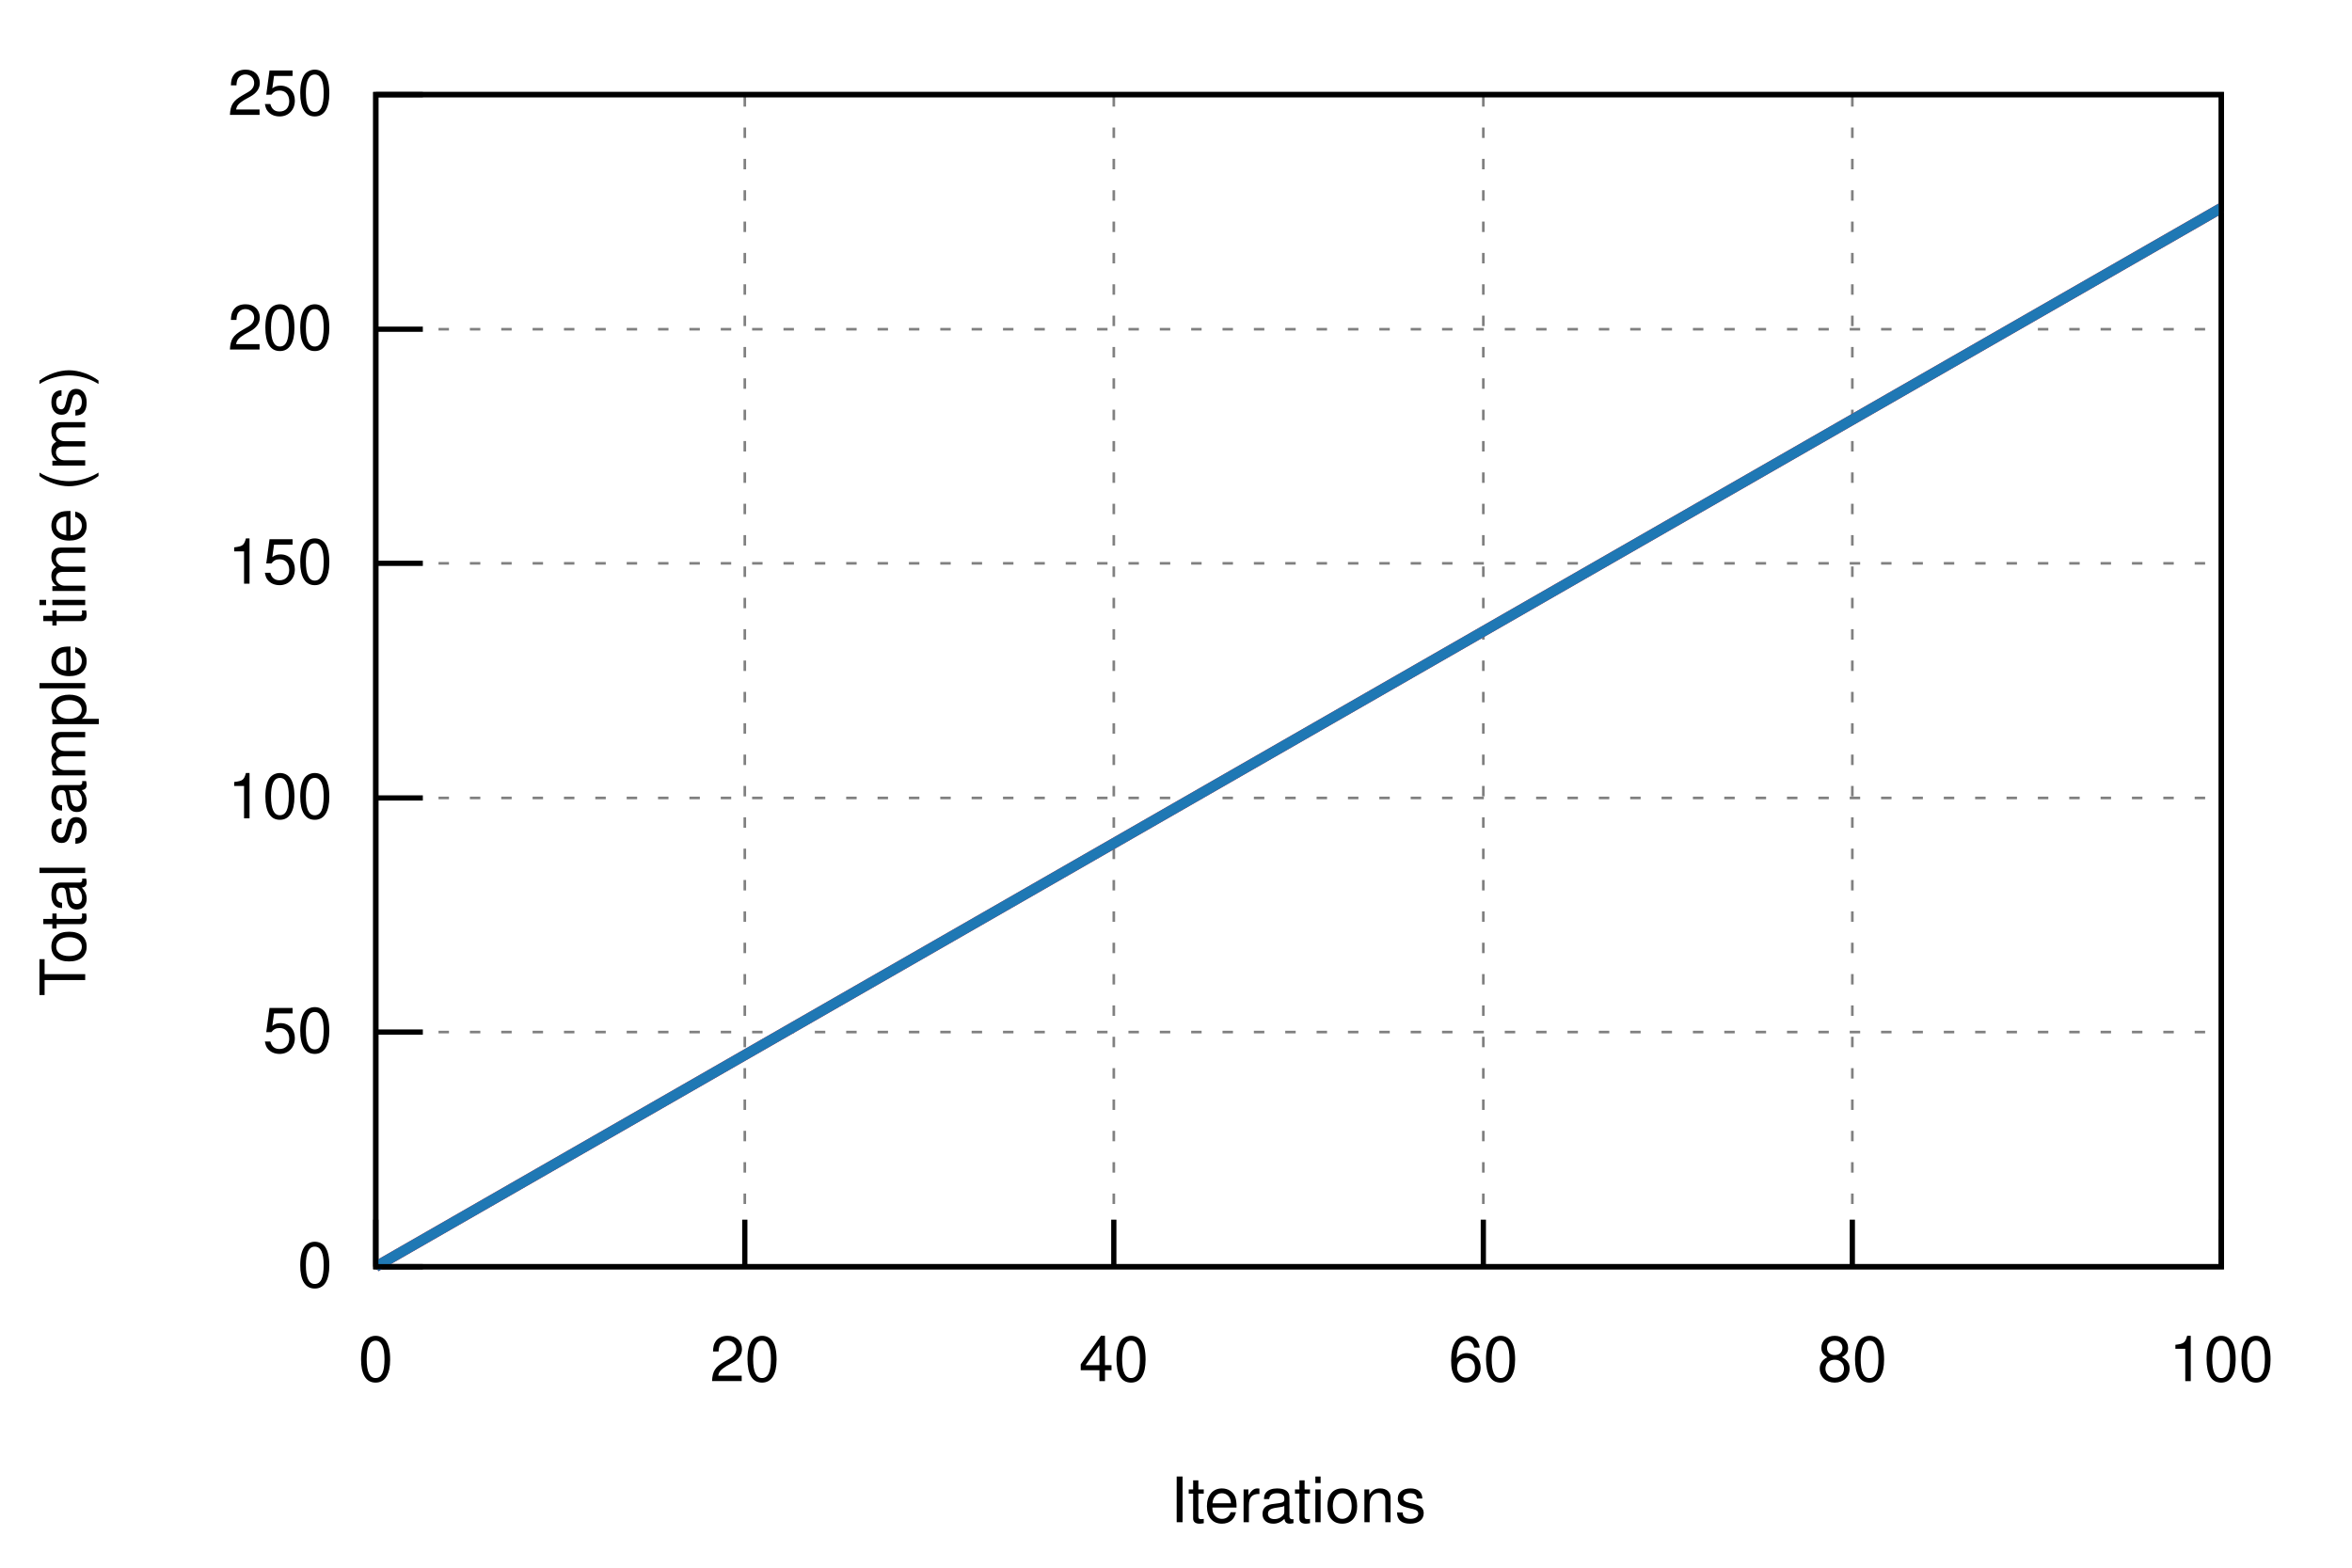
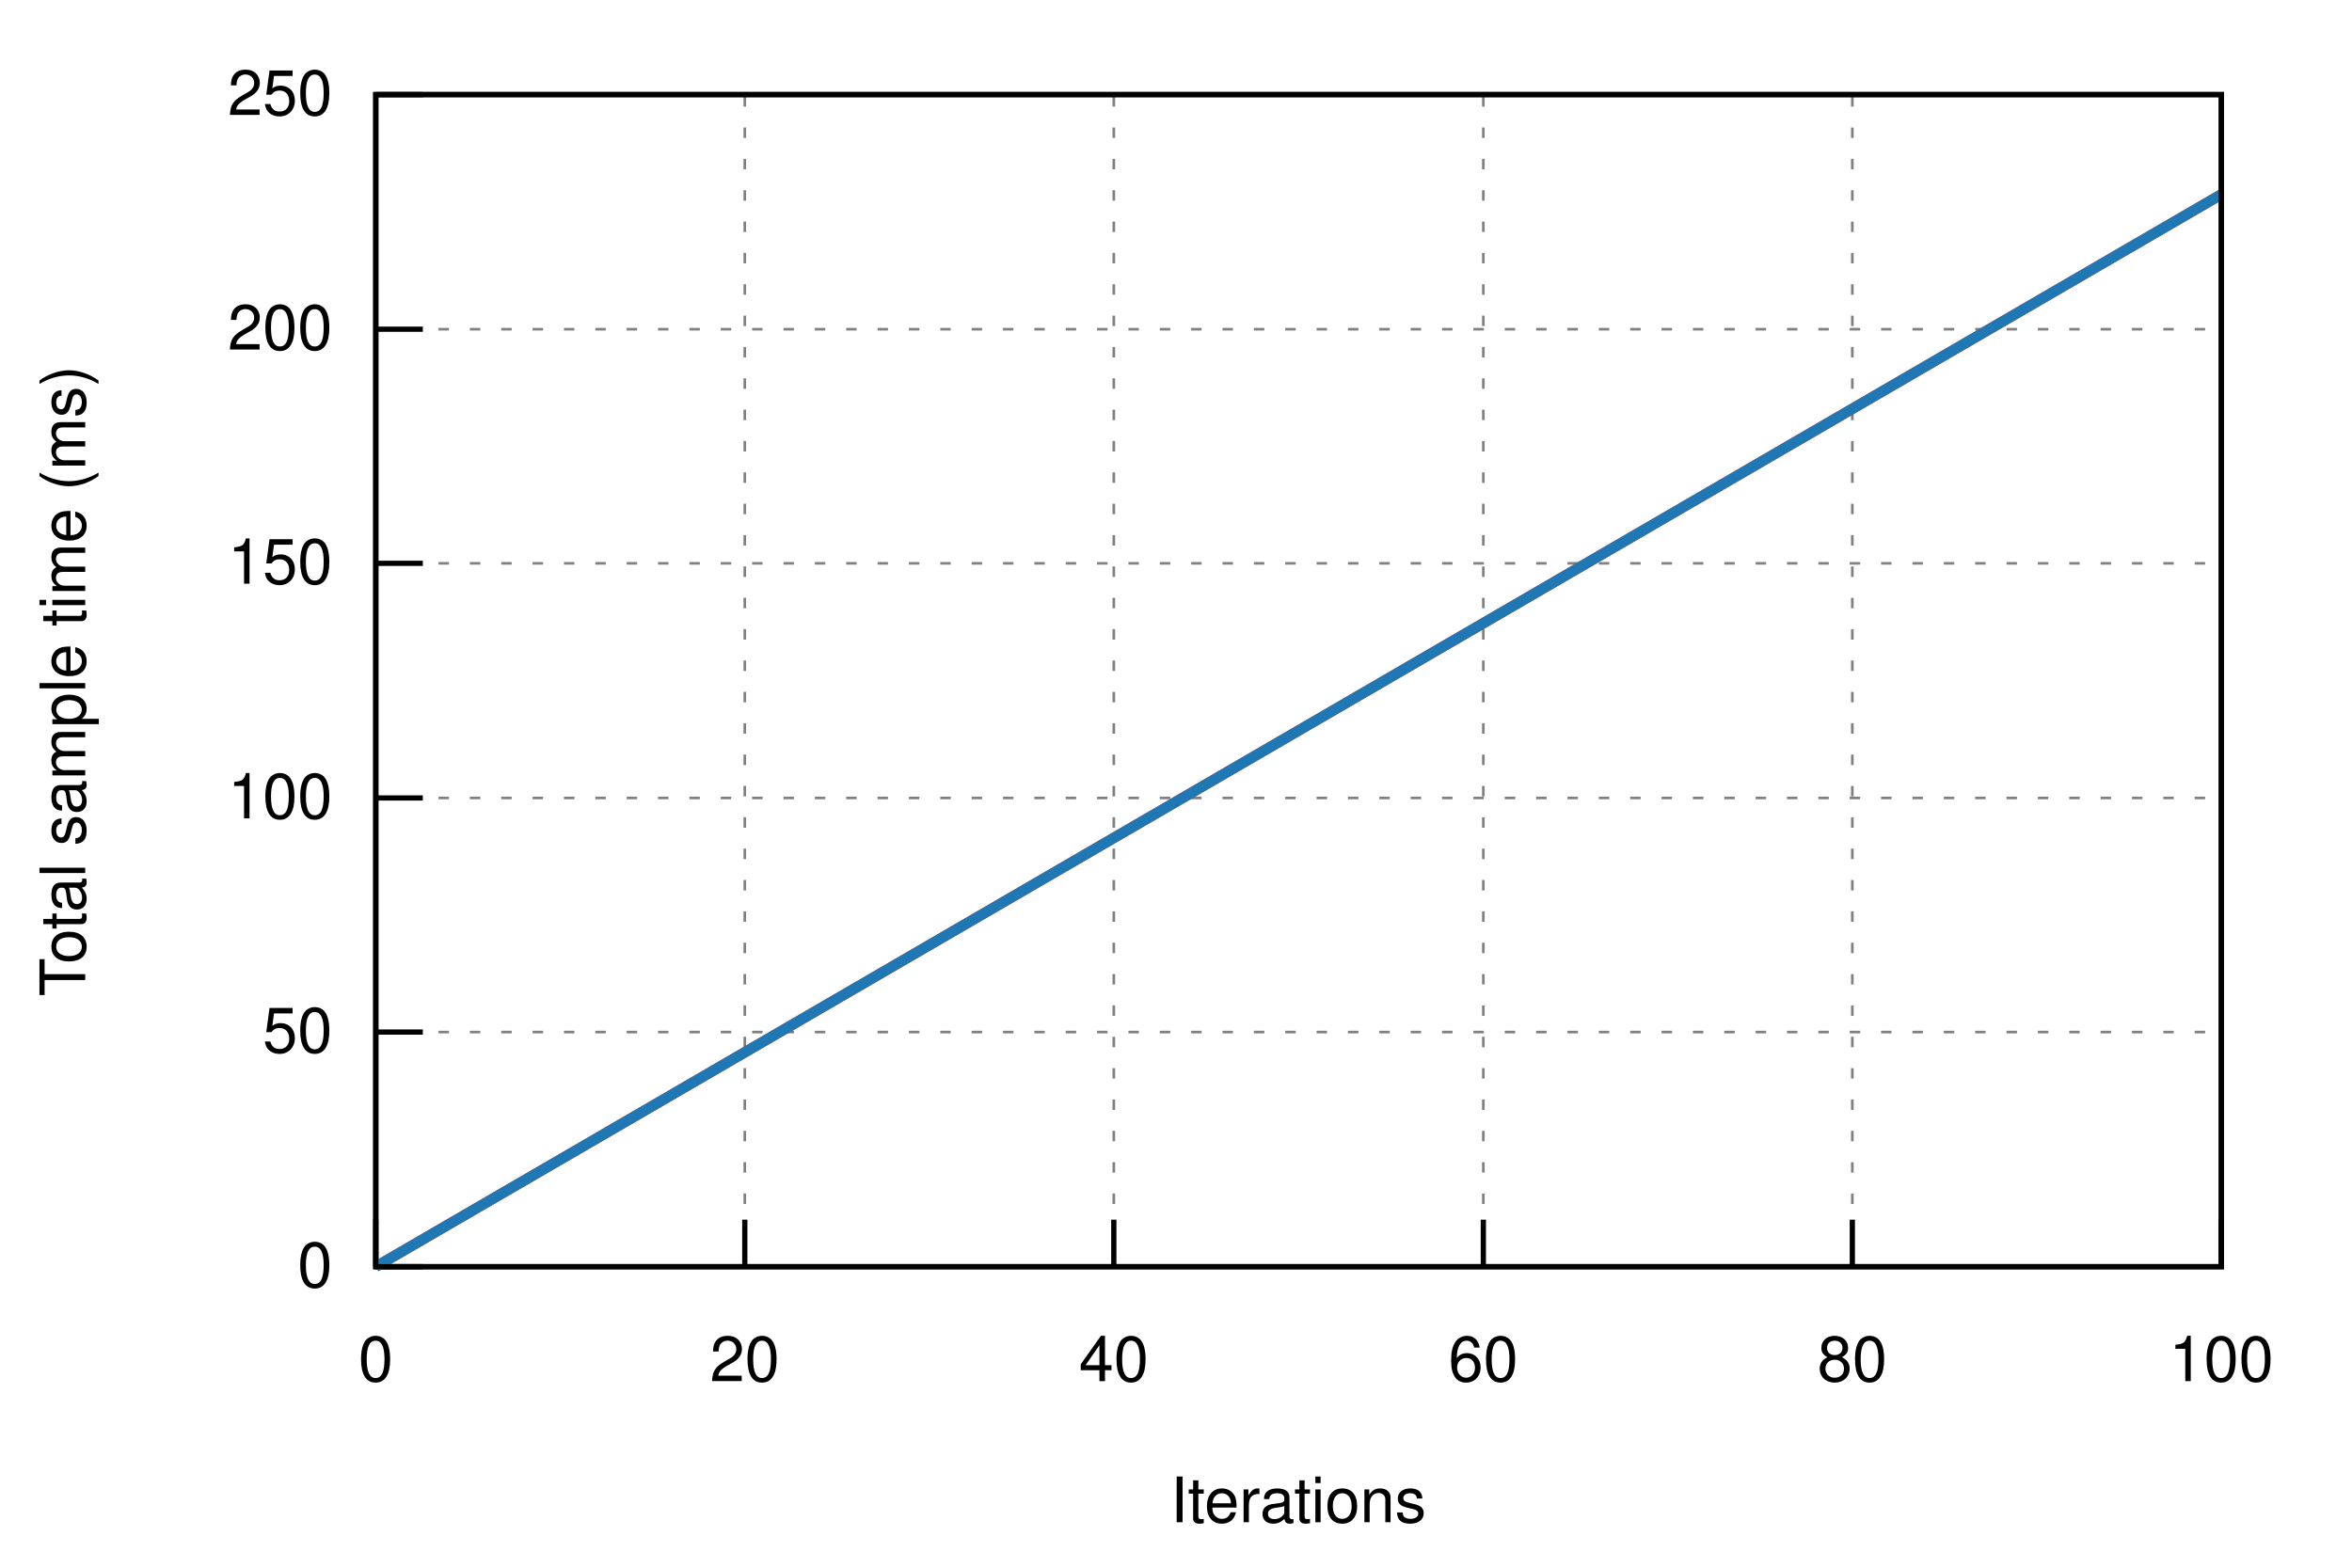
<svg xmlns="http://www.w3.org/2000/svg" xmlns:xlink="http://www.w3.org/1999/xlink" viewBox="0 0 450 300">
  <g id="gnuplot_canvas">
    <rect x="0" y="0" width="450" height="300" fill="none" />
    <defs>
      <circle id="gpDot" r="0.5" stroke-width="0.5" stroke="currentColor" />
      <path id="gpPt0" stroke-width="0.222" stroke="currentColor" d="M-1,0 h2 M0,-1 v2" />
      <path id="gpPt1" stroke-width="0.222" stroke="currentColor" d="M-1,-1 L1,1 M1,-1 L-1,1" />
      <path id="gpPt2" stroke-width="0.222" stroke="currentColor" d="M-1,0 L1,0 M0,-1 L0,1 M-1,-1 L1,1 M-1,1 L1,-1" />
      <rect id="gpPt3" stroke-width="0.222" stroke="currentColor" x="-1" y="-1" width="2" height="2" />
      <rect id="gpPt4" stroke-width="0.222" stroke="currentColor" fill="currentColor" x="-1" y="-1" width="2" height="2" />
      <circle id="gpPt5" stroke-width="0.222" stroke="currentColor" cx="0" cy="0" r="1" />
      <use xlink:href="#gpPt5" id="gpPt6" fill="currentColor" stroke="none" />
      <path id="gpPt7" stroke-width="0.222" stroke="currentColor" d="M0,-1.33 L-1.33,0.67 L1.33,0.67 z" />
      <use xlink:href="#gpPt7" id="gpPt8" fill="currentColor" stroke="none" />
      <use xlink:href="#gpPt7" id="gpPt9" stroke="currentColor" transform="rotate(180)" />
      <use xlink:href="#gpPt9" id="gpPt10" fill="currentColor" stroke="none" />
      <use xlink:href="#gpPt3" id="gpPt11" stroke="currentColor" transform="rotate(45)" />
      <use xlink:href="#gpPt11" id="gpPt12" fill="currentColor" stroke="none" />
      <path id="gpPt13" stroke-width="0.222" stroke="currentColor" d="M0,1.330 L1.265,0.411 L0.782,-1.067 L-0.782,-1.076 L-1.265,0.411 z" />
      <use xlink:href="#gpPt13" id="gpPt14" fill="currentColor" stroke="none" />
      <filter id="textbox" filterUnits="objectBoundingBox" x="0" y="0" height="1" width="1">
        <feFlood flood-color="white" flood-opacity="1" result="bgnd" />
        <feComposite in="SourceGraphic" in2="bgnd" operator="atop" />
      </filter>
      <filter id="greybox" filterUnits="objectBoundingBox" x="0" y="0" height="1" width="1">
        <feFlood flood-color="lightgrey" flood-opacity="1" result="grey" />
        <feComposite in="SourceGraphic" in2="grey" operator="atop" />
      </filter>
    </defs>
    <g fill="none" color="white" stroke="currentColor" stroke-width="1.00" stroke-linecap="butt" stroke-linejoin="miter">
</g>
    <g fill="none" color="black" stroke="currentColor" stroke-width="1.00" stroke-linecap="butt" stroke-linejoin="miter">
</g>
    <g fill="none" color="black" stroke="black" stroke-width="0.50" stroke-linecap="butt" stroke-linejoin="miter">
</g>
    <g fill="none" color="gray" stroke="currentColor" stroke-width="0.50" stroke-linecap="butt" stroke-linejoin="miter">
      <path stroke="gray" stroke-dasharray="2,4" class="gridline" d="M71.9,242.4 L425.0,242.4  " />
    </g>
    <g fill="none" color="gray" stroke="gray" stroke-width="1.00" stroke-linecap="butt" stroke-linejoin="miter">
</g>
    <g fill="none" color="black" stroke="currentColor" stroke-width="1.00" stroke-linecap="butt" stroke-linejoin="miter">
      <path stroke="black" d="M71.9,242.4 L80.9,242.4  " />
      <g transform="translate(63.6,246.3)" stroke="none" fill="black" font-family="Helvetica" font-size="12.00" text-anchor="end">
        <text>
          <tspan font-family="Helvetica"> 0</tspan>
        </text>
      </g>
    </g>
    <g fill="none" color="black" stroke="currentColor" stroke-width="1.00" stroke-linecap="butt" stroke-linejoin="miter">
</g>
    <g fill="none" color="black" stroke="black" stroke-width="0.50" stroke-linecap="butt" stroke-linejoin="miter">
</g>
    <g fill="none" color="gray" stroke="currentColor" stroke-width="0.50" stroke-linecap="butt" stroke-linejoin="miter">
      <path stroke="gray" stroke-dasharray="2,4" class="gridline" d="M71.9,197.5 L425.0,197.5  " />
    </g>
    <g fill="none" color="gray" stroke="gray" stroke-width="1.00" stroke-linecap="butt" stroke-linejoin="miter">
</g>
    <g fill="none" color="black" stroke="currentColor" stroke-width="1.00" stroke-linecap="butt" stroke-linejoin="miter">
      <path stroke="black" d="M71.9,197.5 L80.9,197.5  " />
      <g transform="translate(63.6,201.4)" stroke="none" fill="black" font-family="Helvetica" font-size="12.00" text-anchor="end">
        <text>
          <tspan font-family="Helvetica"> 50</tspan>
        </text>
      </g>
    </g>
    <g fill="none" color="black" stroke="currentColor" stroke-width="1.00" stroke-linecap="butt" stroke-linejoin="miter">
</g>
    <g fill="none" color="black" stroke="black" stroke-width="0.50" stroke-linecap="butt" stroke-linejoin="miter">
</g>
    <g fill="none" color="gray" stroke="currentColor" stroke-width="0.50" stroke-linecap="butt" stroke-linejoin="miter">
      <path stroke="gray" stroke-dasharray="2,4" class="gridline" d="M71.9,152.7 L425.0,152.7  " />
    </g>
    <g fill="none" color="gray" stroke="gray" stroke-width="1.00" stroke-linecap="butt" stroke-linejoin="miter">
</g>
    <g fill="none" color="black" stroke="currentColor" stroke-width="1.00" stroke-linecap="butt" stroke-linejoin="miter">
      <path stroke="black" d="M71.9,152.7 L80.9,152.7  " />
      <g transform="translate(63.6,156.6)" stroke="none" fill="black" font-family="Helvetica" font-size="12.00" text-anchor="end">
        <text>
          <tspan font-family="Helvetica"> 100</tspan>
        </text>
      </g>
    </g>
    <g fill="none" color="black" stroke="currentColor" stroke-width="1.00" stroke-linecap="butt" stroke-linejoin="miter">
</g>
    <g fill="none" color="black" stroke="black" stroke-width="0.50" stroke-linecap="butt" stroke-linejoin="miter">
</g>
    <g fill="none" color="gray" stroke="currentColor" stroke-width="0.50" stroke-linecap="butt" stroke-linejoin="miter">
      <path stroke="gray" stroke-dasharray="2,4" class="gridline" d="M71.9,107.8 L425.0,107.8  " />
    </g>
    <g fill="none" color="gray" stroke="gray" stroke-width="1.00" stroke-linecap="butt" stroke-linejoin="miter">
</g>
    <g fill="none" color="black" stroke="currentColor" stroke-width="1.00" stroke-linecap="butt" stroke-linejoin="miter">
      <path stroke="black" d="M71.9,107.8 L80.9,107.8  " />
      <g transform="translate(63.6,111.7)" stroke="none" fill="black" font-family="Helvetica" font-size="12.00" text-anchor="end">
        <text>
          <tspan font-family="Helvetica"> 150</tspan>
        </text>
      </g>
    </g>
    <g fill="none" color="black" stroke="currentColor" stroke-width="1.00" stroke-linecap="butt" stroke-linejoin="miter">
</g>
    <g fill="none" color="black" stroke="black" stroke-width="0.50" stroke-linecap="butt" stroke-linejoin="miter">
</g>
    <g fill="none" color="gray" stroke="currentColor" stroke-width="0.50" stroke-linecap="butt" stroke-linejoin="miter">
      <path stroke="gray" stroke-dasharray="2,4" class="gridline" d="M71.9,63.0 L425.0,63.0  " />
    </g>
    <g fill="none" color="gray" stroke="gray" stroke-width="1.00" stroke-linecap="butt" stroke-linejoin="miter">
</g>
    <g fill="none" color="black" stroke="currentColor" stroke-width="1.00" stroke-linecap="butt" stroke-linejoin="miter">
      <path stroke="black" d="M71.9,63.0 L80.9,63.0  " />
      <g transform="translate(63.6,66.9)" stroke="none" fill="black" font-family="Helvetica" font-size="12.00" text-anchor="end">
        <text>
          <tspan font-family="Helvetica"> 200</tspan>
        </text>
      </g>
    </g>
    <g fill="none" color="black" stroke="currentColor" stroke-width="1.00" stroke-linecap="butt" stroke-linejoin="miter">
</g>
    <g fill="none" color="black" stroke="black" stroke-width="0.50" stroke-linecap="butt" stroke-linejoin="miter">
</g>
    <g fill="none" color="gray" stroke="currentColor" stroke-width="0.50" stroke-linecap="butt" stroke-linejoin="miter">
      <path stroke="gray" stroke-dasharray="2,4" class="gridline" d="M71.9,18.1 L425.0,18.1  " />
    </g>
    <g fill="none" color="gray" stroke="gray" stroke-width="1.00" stroke-linecap="butt" stroke-linejoin="miter">
</g>
    <g fill="none" color="black" stroke="currentColor" stroke-width="1.00" stroke-linecap="butt" stroke-linejoin="miter">
      <path stroke="black" d="M71.9,18.1 L80.9,18.1  " />
      <g transform="translate(63.6,22.0)" stroke="none" fill="black" font-family="Helvetica" font-size="12.00" text-anchor="end">
        <text>
          <tspan font-family="Helvetica"> 250</tspan>
        </text>
      </g>
    </g>
    <g fill="none" color="black" stroke="currentColor" stroke-width="1.00" stroke-linecap="butt" stroke-linejoin="miter">
</g>
    <g fill="none" color="black" stroke="black" stroke-width="0.50" stroke-linecap="butt" stroke-linejoin="miter">
</g>
    <g fill="none" color="gray" stroke="currentColor" stroke-width="0.50" stroke-linecap="butt" stroke-linejoin="miter">
      <path stroke="gray" stroke-dasharray="2,4" class="gridline" d="M71.9,242.4 L71.9,18.1  " />
    </g>
    <g fill="none" color="gray" stroke="gray" stroke-width="1.00" stroke-linecap="butt" stroke-linejoin="miter">
</g>
    <g fill="none" color="black" stroke="currentColor" stroke-width="1.00" stroke-linecap="butt" stroke-linejoin="miter">
      <path stroke="black" d="M71.9,242.4 L71.9,233.4  " />
      <g transform="translate(71.9,264.3)" stroke="none" fill="black" font-family="Helvetica" font-size="12.00" text-anchor="middle">
        <text>
          <tspan font-family="Helvetica"> 0</tspan>
        </text>
      </g>
    </g>
    <g fill="none" color="black" stroke="currentColor" stroke-width="1.00" stroke-linecap="butt" stroke-linejoin="miter">
</g>
    <g fill="none" color="black" stroke="black" stroke-width="0.50" stroke-linecap="butt" stroke-linejoin="miter">
</g>
    <g fill="none" color="gray" stroke="currentColor" stroke-width="0.50" stroke-linecap="butt" stroke-linejoin="miter">
      <path stroke="gray" stroke-dasharray="2,4" class="gridline" d="M142.5,242.4 L142.5,18.1  " />
    </g>
    <g fill="none" color="gray" stroke="gray" stroke-width="1.00" stroke-linecap="butt" stroke-linejoin="miter">
</g>
    <g fill="none" color="black" stroke="currentColor" stroke-width="1.00" stroke-linecap="butt" stroke-linejoin="miter">
      <path stroke="black" d="M142.5,242.4 L142.5,233.4  " />
      <g transform="translate(142.5,264.3)" stroke="none" fill="black" font-family="Helvetica" font-size="12.00" text-anchor="middle">
        <text>
          <tspan font-family="Helvetica"> 20</tspan>
        </text>
      </g>
    </g>
    <g fill="none" color="black" stroke="currentColor" stroke-width="1.00" stroke-linecap="butt" stroke-linejoin="miter">
</g>
    <g fill="none" color="black" stroke="black" stroke-width="0.50" stroke-linecap="butt" stroke-linejoin="miter">
</g>
    <g fill="none" color="gray" stroke="currentColor" stroke-width="0.50" stroke-linecap="butt" stroke-linejoin="miter">
      <path stroke="gray" stroke-dasharray="2,4" class="gridline" d="M213.1,242.4 L213.1,18.1  " />
    </g>
    <g fill="none" color="gray" stroke="gray" stroke-width="1.00" stroke-linecap="butt" stroke-linejoin="miter">
</g>
    <g fill="none" color="black" stroke="currentColor" stroke-width="1.00" stroke-linecap="butt" stroke-linejoin="miter">
      <path stroke="black" d="M213.1,242.4 L213.1,233.4  " />
      <g transform="translate(213.1,264.3)" stroke="none" fill="black" font-family="Helvetica" font-size="12.00" text-anchor="middle">
        <text>
          <tspan font-family="Helvetica"> 40</tspan>
        </text>
      </g>
    </g>
    <g fill="none" color="black" stroke="currentColor" stroke-width="1.00" stroke-linecap="butt" stroke-linejoin="miter">
</g>
    <g fill="none" color="black" stroke="black" stroke-width="0.50" stroke-linecap="butt" stroke-linejoin="miter">
</g>
    <g fill="none" color="gray" stroke="currentColor" stroke-width="0.50" stroke-linecap="butt" stroke-linejoin="miter">
      <path stroke="gray" stroke-dasharray="2,4" class="gridline" d="M283.8,242.4 L283.8,18.1  " />
    </g>
    <g fill="none" color="gray" stroke="gray" stroke-width="1.00" stroke-linecap="butt" stroke-linejoin="miter">
</g>
    <g fill="none" color="black" stroke="currentColor" stroke-width="1.00" stroke-linecap="butt" stroke-linejoin="miter">
      <path stroke="black" d="M283.8,242.4 L283.8,233.4  " />
      <g transform="translate(283.8,264.3)" stroke="none" fill="black" font-family="Helvetica" font-size="12.00" text-anchor="middle">
        <text>
          <tspan font-family="Helvetica"> 60</tspan>
        </text>
      </g>
    </g>
    <g fill="none" color="black" stroke="currentColor" stroke-width="1.00" stroke-linecap="butt" stroke-linejoin="miter">
</g>
    <g fill="none" color="black" stroke="black" stroke-width="0.50" stroke-linecap="butt" stroke-linejoin="miter">
</g>
    <g fill="none" color="gray" stroke="currentColor" stroke-width="0.50" stroke-linecap="butt" stroke-linejoin="miter">
      <path stroke="gray" stroke-dasharray="2,4" class="gridline" d="M354.4,242.4 L354.4,18.1  " />
    </g>
    <g fill="none" color="gray" stroke="gray" stroke-width="1.00" stroke-linecap="butt" stroke-linejoin="miter">
</g>
    <g fill="none" color="black" stroke="currentColor" stroke-width="1.00" stroke-linecap="butt" stroke-linejoin="miter">
      <path stroke="black" d="M354.4,242.4 L354.4,233.4  " />
      <g transform="translate(354.4,264.3)" stroke="none" fill="black" font-family="Helvetica" font-size="12.00" text-anchor="middle">
        <text>
          <tspan font-family="Helvetica"> 80</tspan>
        </text>
      </g>
    </g>
    <g fill="none" color="black" stroke="currentColor" stroke-width="1.00" stroke-linecap="butt" stroke-linejoin="miter">
</g>
    <g fill="none" color="black" stroke="black" stroke-width="0.50" stroke-linecap="butt" stroke-linejoin="miter">
</g>
    <g fill="none" color="gray" stroke="currentColor" stroke-width="0.50" stroke-linecap="butt" stroke-linejoin="miter">
      <path stroke="gray" stroke-dasharray="2,4" class="gridline" d="M425.0,242.4 L425.0,18.1  " />
    </g>
    <g fill="none" color="gray" stroke="gray" stroke-width="1.00" stroke-linecap="butt" stroke-linejoin="miter">
</g>
    <g fill="none" color="black" stroke="currentColor" stroke-width="1.00" stroke-linecap="butt" stroke-linejoin="miter">
      <path stroke="black" d="M425.0,242.4 L425.0,233.4  " />
      <g transform="translate(425.0,264.3)" stroke="none" fill="black" font-family="Helvetica" font-size="12.00" text-anchor="middle">
        <text>
          <tspan font-family="Helvetica"> 100</tspan>
        </text>
      </g>
    </g>
    <g fill="none" color="black" stroke="currentColor" stroke-width="1.00" stroke-linecap="butt" stroke-linejoin="miter">
</g>
    <g fill="none" color="black" stroke="currentColor" stroke-width="1.00" stroke-linecap="butt" stroke-linejoin="miter">
      <path stroke="black" d="M71.9,18.1 L71.9,242.4 L425.0,242.4 L425.0,18.1 L71.9,18.1 Z  " />
    </g>
    <g fill="none" color="black" stroke="currentColor" stroke-width="1.00" stroke-linecap="butt" stroke-linejoin="miter">
      <g transform="translate(16.3,130.3) rotate(270)" stroke="none" fill="black" font-family="Helvetica" font-size="12.00" text-anchor="middle">
        <text>
          <tspan font-family="Helvetica">Total sample time (ms)</tspan>
        </text>
      </g>
    </g>
    <g fill="none" color="black" stroke="currentColor" stroke-width="1.00" stroke-linecap="butt" stroke-linejoin="miter">
      <g transform="translate(248.4,291.3)" stroke="none" fill="black" font-family="Helvetica" font-size="12.00" text-anchor="middle">
        <text>
          <tspan font-family="Helvetica">Iterations</tspan>
        </text>
      </g>
    </g>
    <g fill="none" color="black" stroke="currentColor" stroke-width="1.00" stroke-linecap="butt" stroke-linejoin="miter">
</g>
    <g id="gnuplot_plot_1">
      <g fill="none" color="black" stroke="currentColor" stroke-width="1.00" stroke-linecap="butt" stroke-linejoin="miter">
        <g stroke="none" shape-rendering="crispEdges">
          <polygon fill="rgb(227,  26,  28)" fill-opacity="0.25" points="71.9,242.4 71.9,242.4 71.9,242.4 " />
-           <polygon fill="rgb(227,  26,  28)" fill-opacity="0.25" points="71.9,242.4 425.0,40.7 425.0,38.8 " />
+           <polygon fill="rgb(227,  26,  28)" fill-opacity="0.25" points="71.9,242.4 425.0,38.2 425.0,36.1 " />
        </g>
      </g>
    </g>
    <g id="gnuplot_plot_2">
      <g fill="none" color="black" stroke="currentColor" stroke-width="1.00" stroke-linecap="butt" stroke-linejoin="miter">
        <g stroke="none" shape-rendering="crispEdges">
          <polygon fill="rgb( 31, 120, 180)" fill-opacity="0.25" points="71.9,242.4 71.9,242.4 71.9,242.4 " />
-           <polygon fill="rgb( 31, 120, 180)" fill-opacity="0.25" points="71.9,242.4 425.0,40.7 425.0,38.8 " />
+           <polygon fill="rgb( 31, 120, 180)" fill-opacity="0.25" points="71.9,242.4 425.0,38.2 425.0,36.1 " />
        </g>
      </g>
    </g>
    <g id="gnuplot_plot_3">
      <g fill="none" color="white" stroke="rgb( 31, 120, 180)" stroke-width="2.00" stroke-linecap="butt" stroke-linejoin="miter">
</g>
      <g fill="none" color="black" stroke="currentColor" stroke-width="2.00" stroke-linecap="butt" stroke-linejoin="miter">
-         <path stroke="rgb(227,  26,  28)" d="M71.9,242.4 L425.0,39.8  " />
+         <path stroke="rgb(227,  26,  28)" d="M71.9,242.4 L425.0,37.2  " />
      </g>
    </g>
    <g id="gnuplot_plot_4">
      <g fill="none" color="black" stroke="currentColor" stroke-width="2.00" stroke-linecap="butt" stroke-linejoin="miter">
-         <path stroke="rgb( 31, 120, 180)" d="M71.9,242.4 L425.0,39.8  " />
+         <path stroke="rgb( 31, 120, 180)" d="M71.9,242.4 L425.0,37.2  " />
      </g>
    </g>
    <g fill="none" color="black" stroke="currentColor" stroke-width="2.00" stroke-linecap="butt" stroke-linejoin="miter">
</g>
    <g fill="none" color="black" stroke="black" stroke-width="1.00" stroke-linecap="butt" stroke-linejoin="miter">
</g>
    <g fill="none" color="black" stroke="currentColor" stroke-width="1.00" stroke-linecap="butt" stroke-linejoin="miter">
      <path stroke="black" d="M71.9,18.1 L71.9,242.4 L425.0,242.4 L425.0,18.1 L71.9,18.1 Z  " />
    </g>
    <g fill="none" color="black" stroke="currentColor" stroke-width="1.00" stroke-linecap="butt" stroke-linejoin="miter">
</g>
  </g>
</svg>
